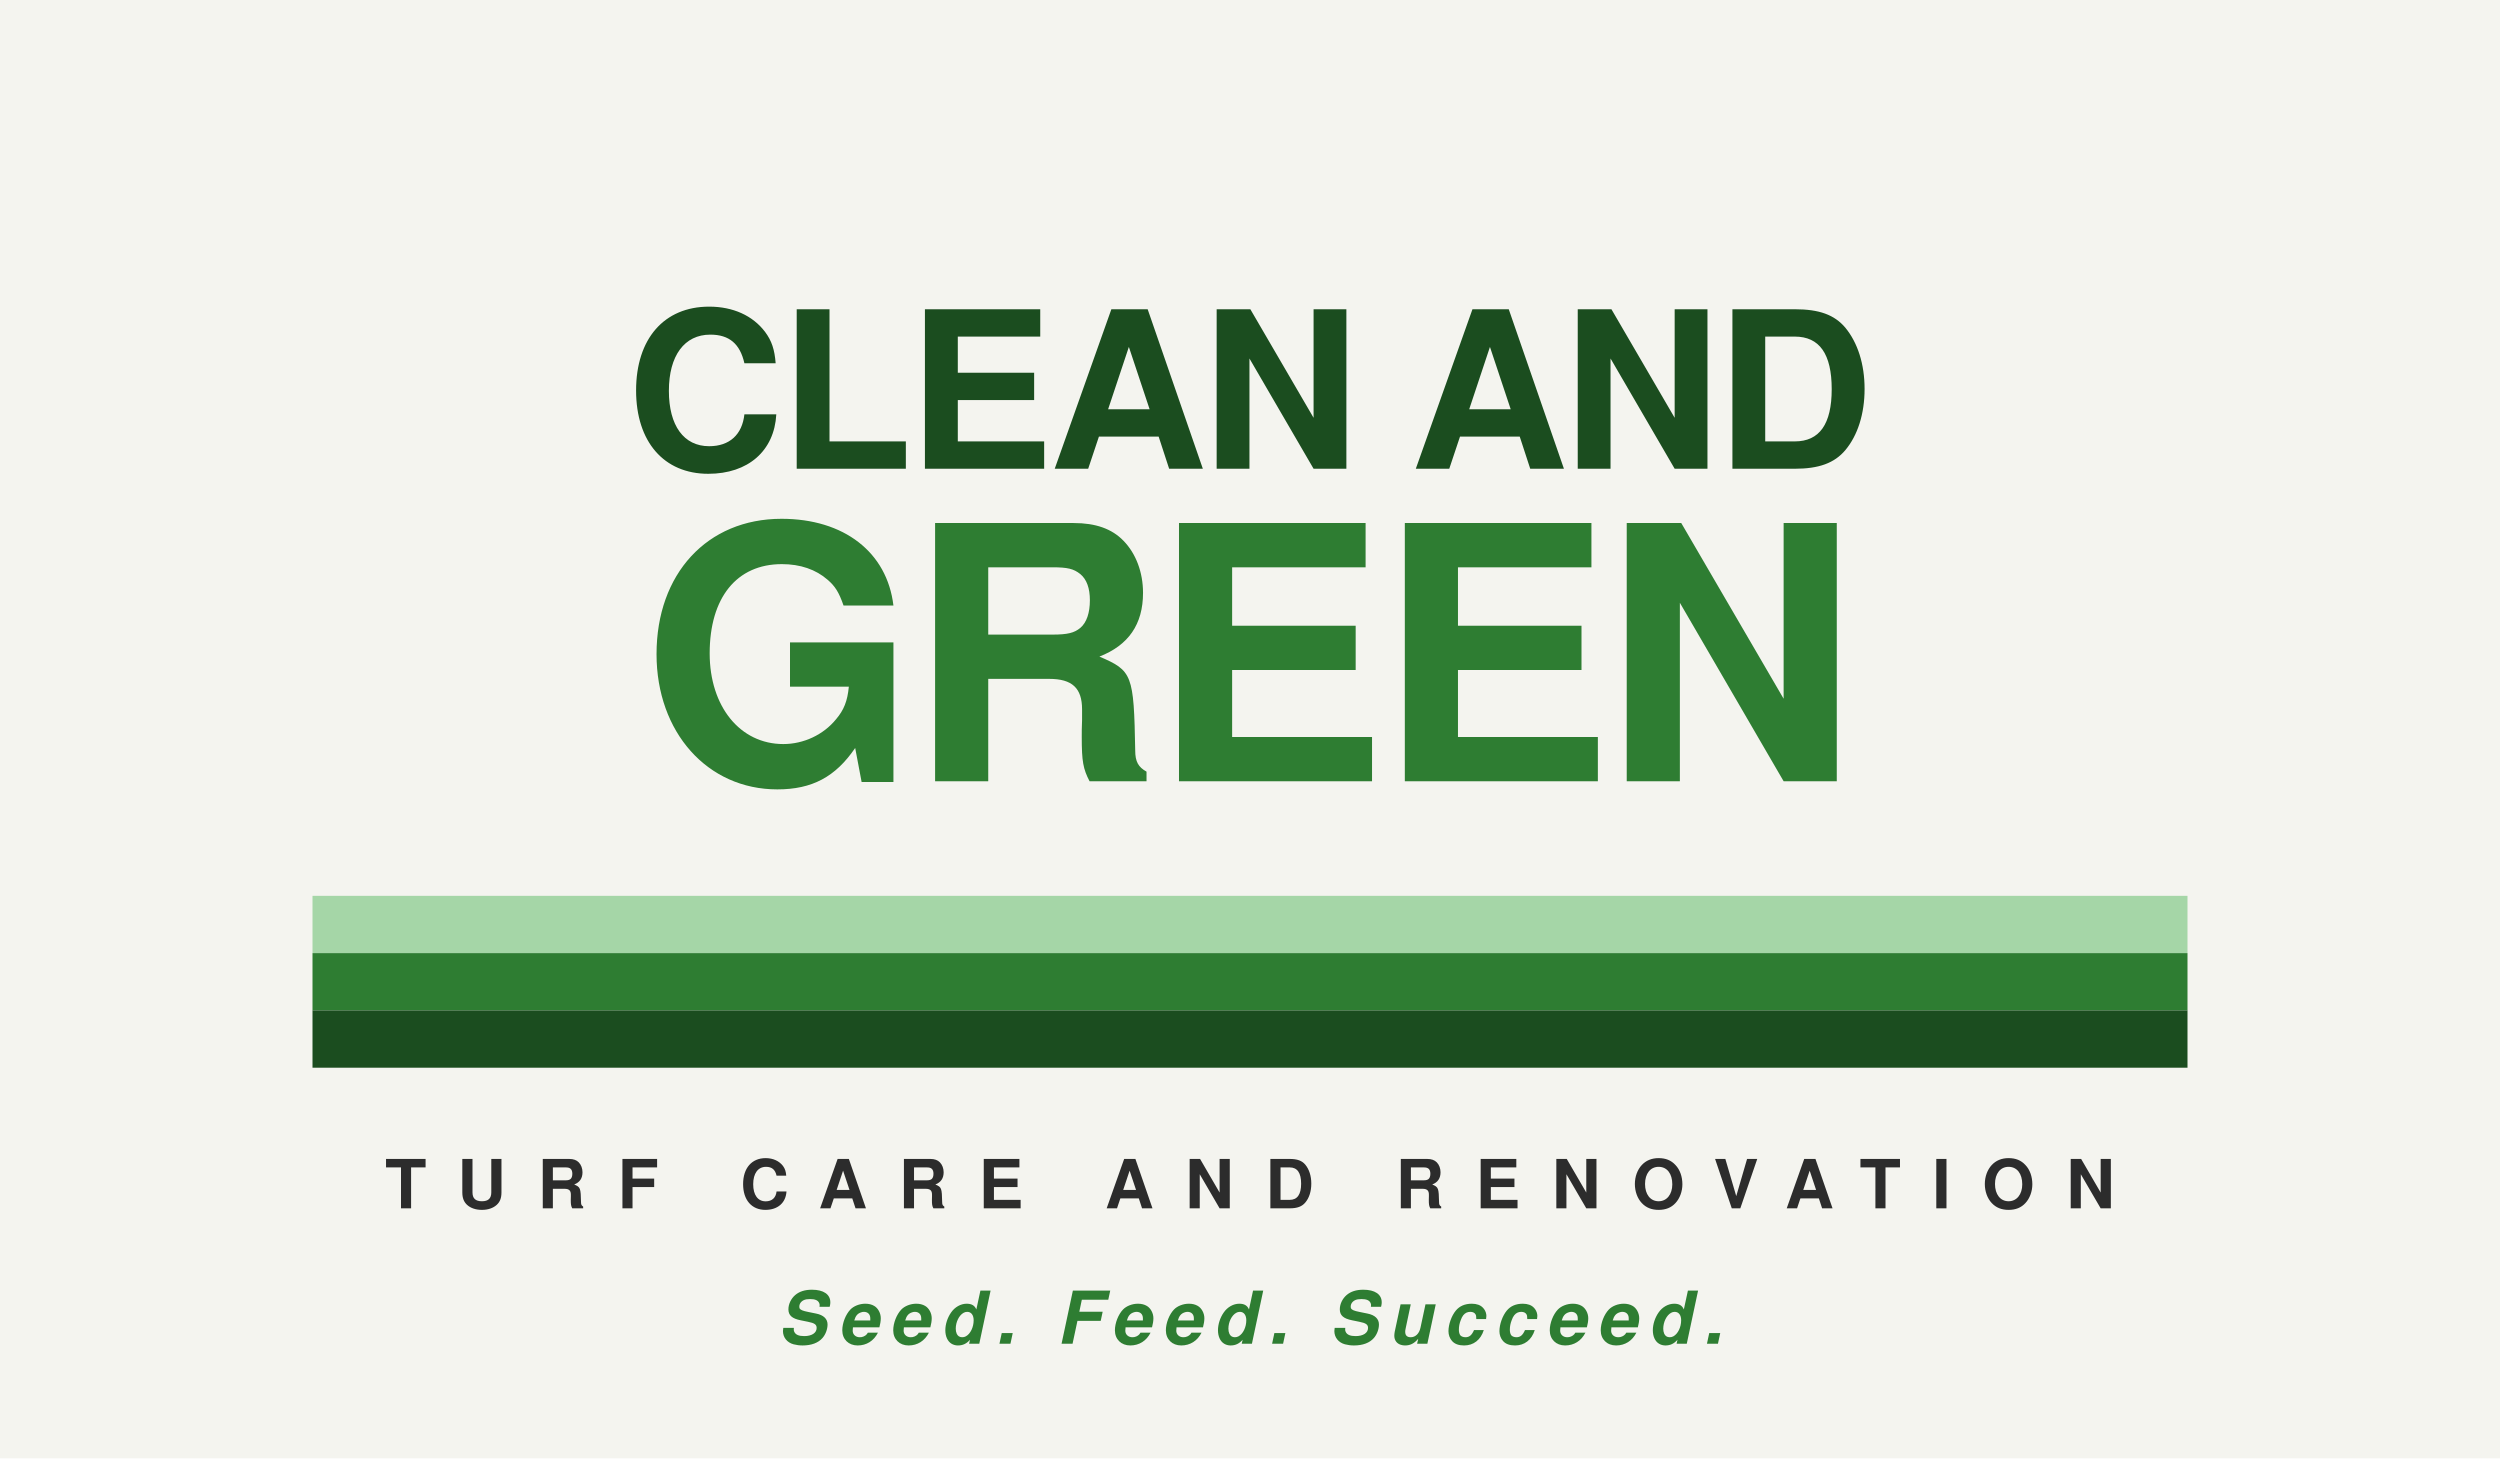
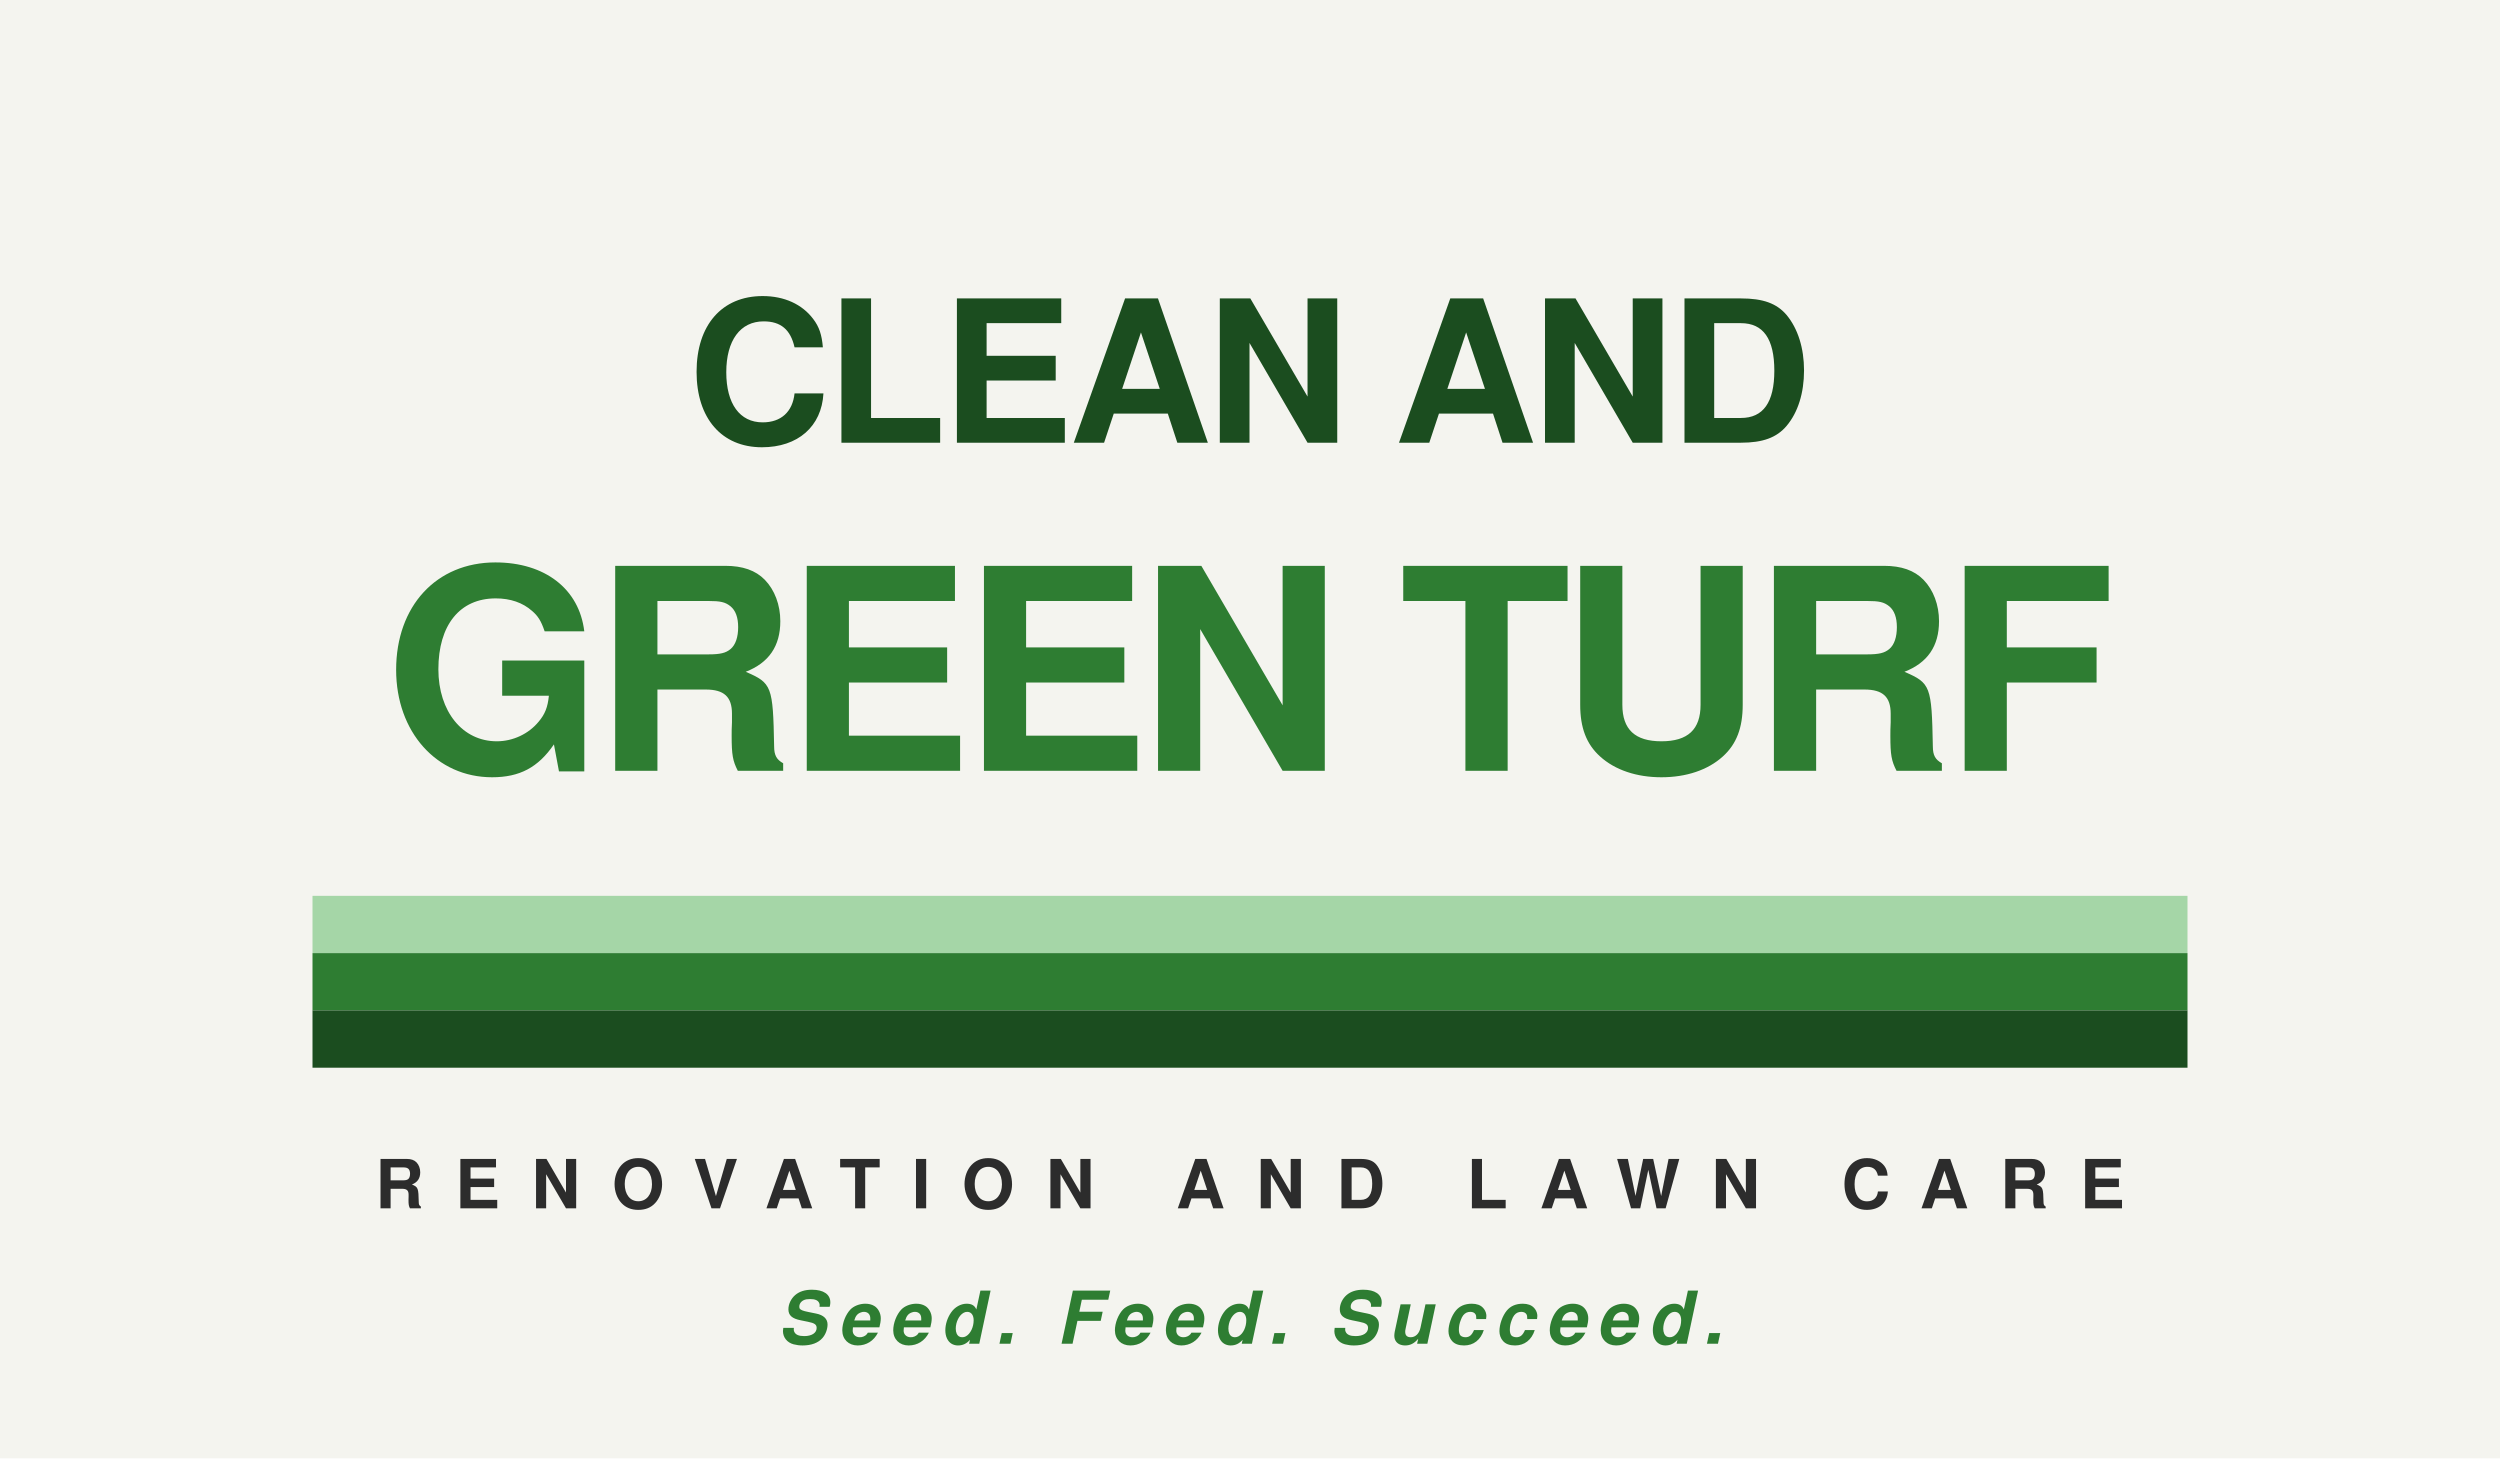
<svg xmlns="http://www.w3.org/2000/svg" viewBox="0 0 480 280">
  <rect width="480" height="280" fill="#F4F4EF" />
-   <text x="240" y="90" text-anchor="middle" font-family="Helvetica, Arial, sans-serif" font-size="42" font-weight="900" fill="#1B4D1F" letter-spacing="-1">CLEAN AND</text>
-   <text x="240" y="150" text-anchor="middle" font-family="Helvetica, Arial, sans-serif" font-size="68" font-weight="900" fill="#2E7D32" letter-spacing="-2">GREEN</text>
+   <text x="240" y="85" text-anchor="middle" font-family="Helvetica, Arial, sans-serif" font-size="38" font-weight="900" fill="#1B4D1F" letter-spacing="-1">CLEAN AND</text>
+   <text x="240" y="148" text-anchor="middle" font-family="Helvetica, Arial, sans-serif" font-size="54" font-weight="900" fill="#2E7D32" letter-spacing="-2">GREEN TURF</text>
  <rect x="60" y="172" width="360" height="11" fill="#A5D6A7" />
  <rect x="60" y="183" width="360" height="11" fill="#2E7D32" />
  <rect x="60" y="194" width="360" height="11" fill="#1B4D1F" />
-   <text x="240" y="232" text-anchor="middle" font-family="Helvetica, Arial, sans-serif" font-size="13" font-weight="700" letter-spacing="6" fill="#2C2C2C">TURF CARE AND RENOVATION</text>
+   <text x="240" y="232" text-anchor="middle" font-family="Helvetica, Arial, sans-serif" font-size="13" font-weight="700" letter-spacing="6" fill="#2C2C2C">RENOVATION AND LAWN CARE</text>
  <text x="240" y="258" text-anchor="middle" font-family="Helvetica, Arial, sans-serif" font-style="italic" font-size="14" font-weight="700" letter-spacing="2" fill="#2E7D32">Seed.  Feed.  Succeed.</text>
</svg>
